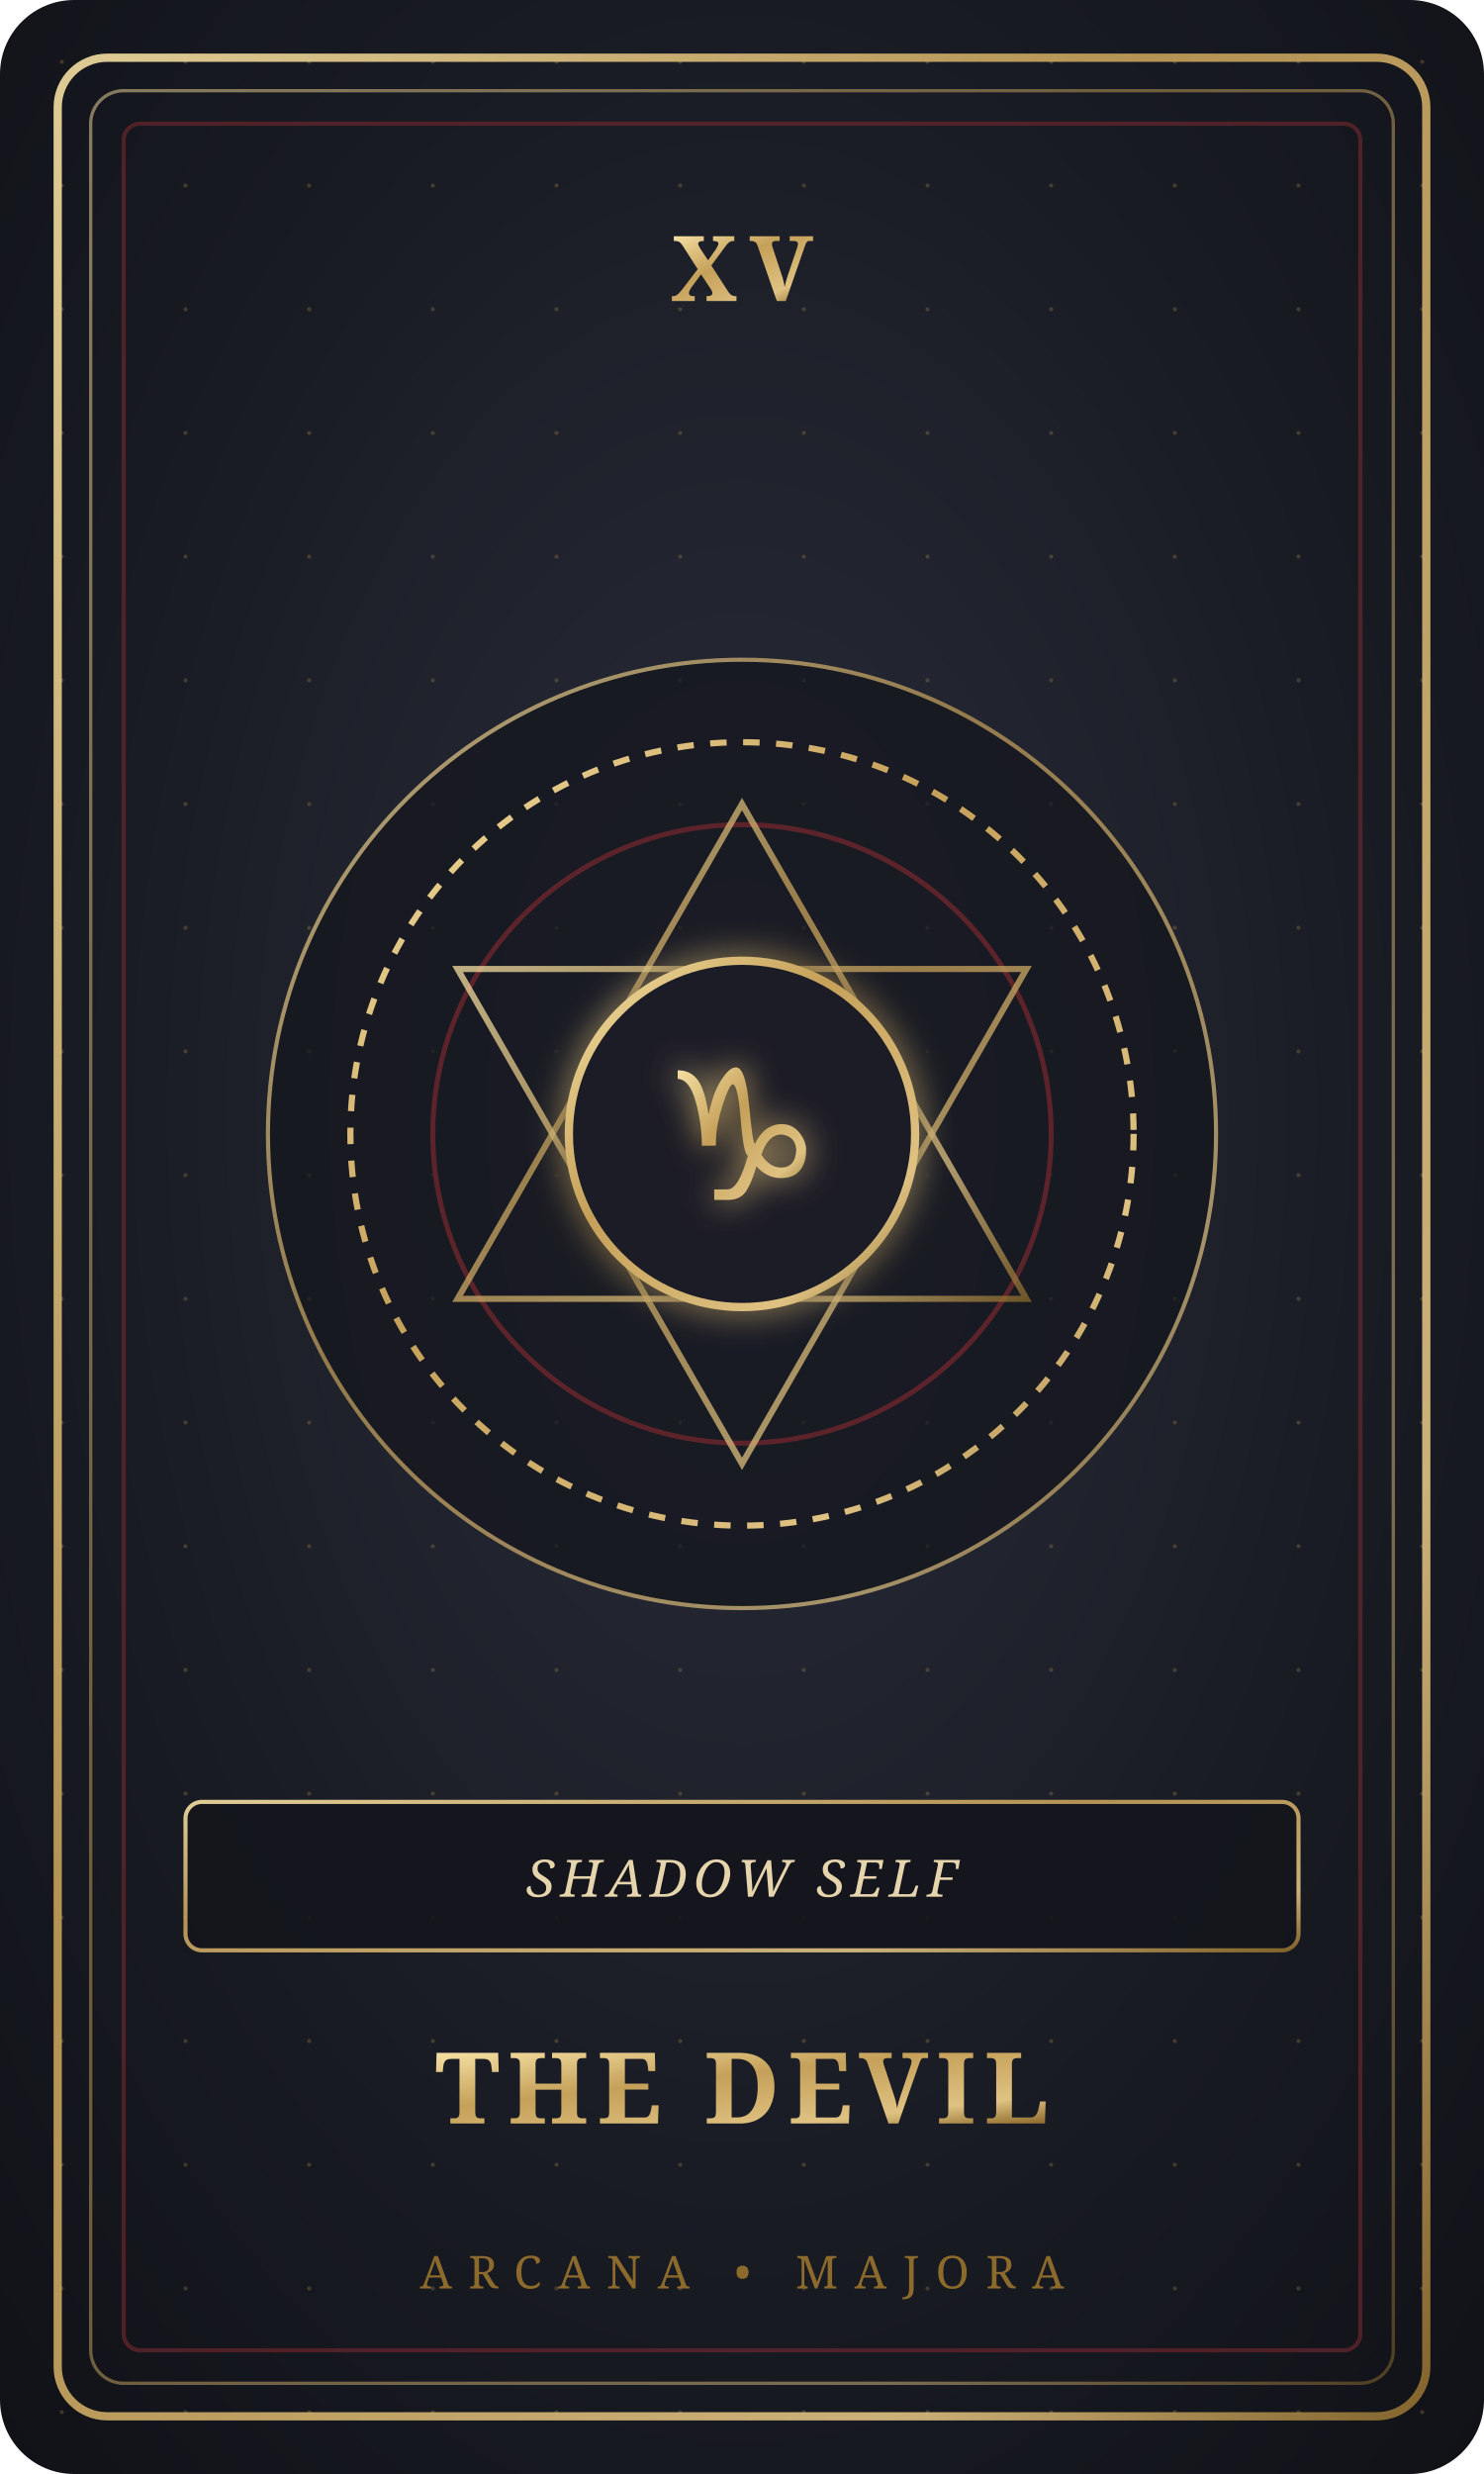
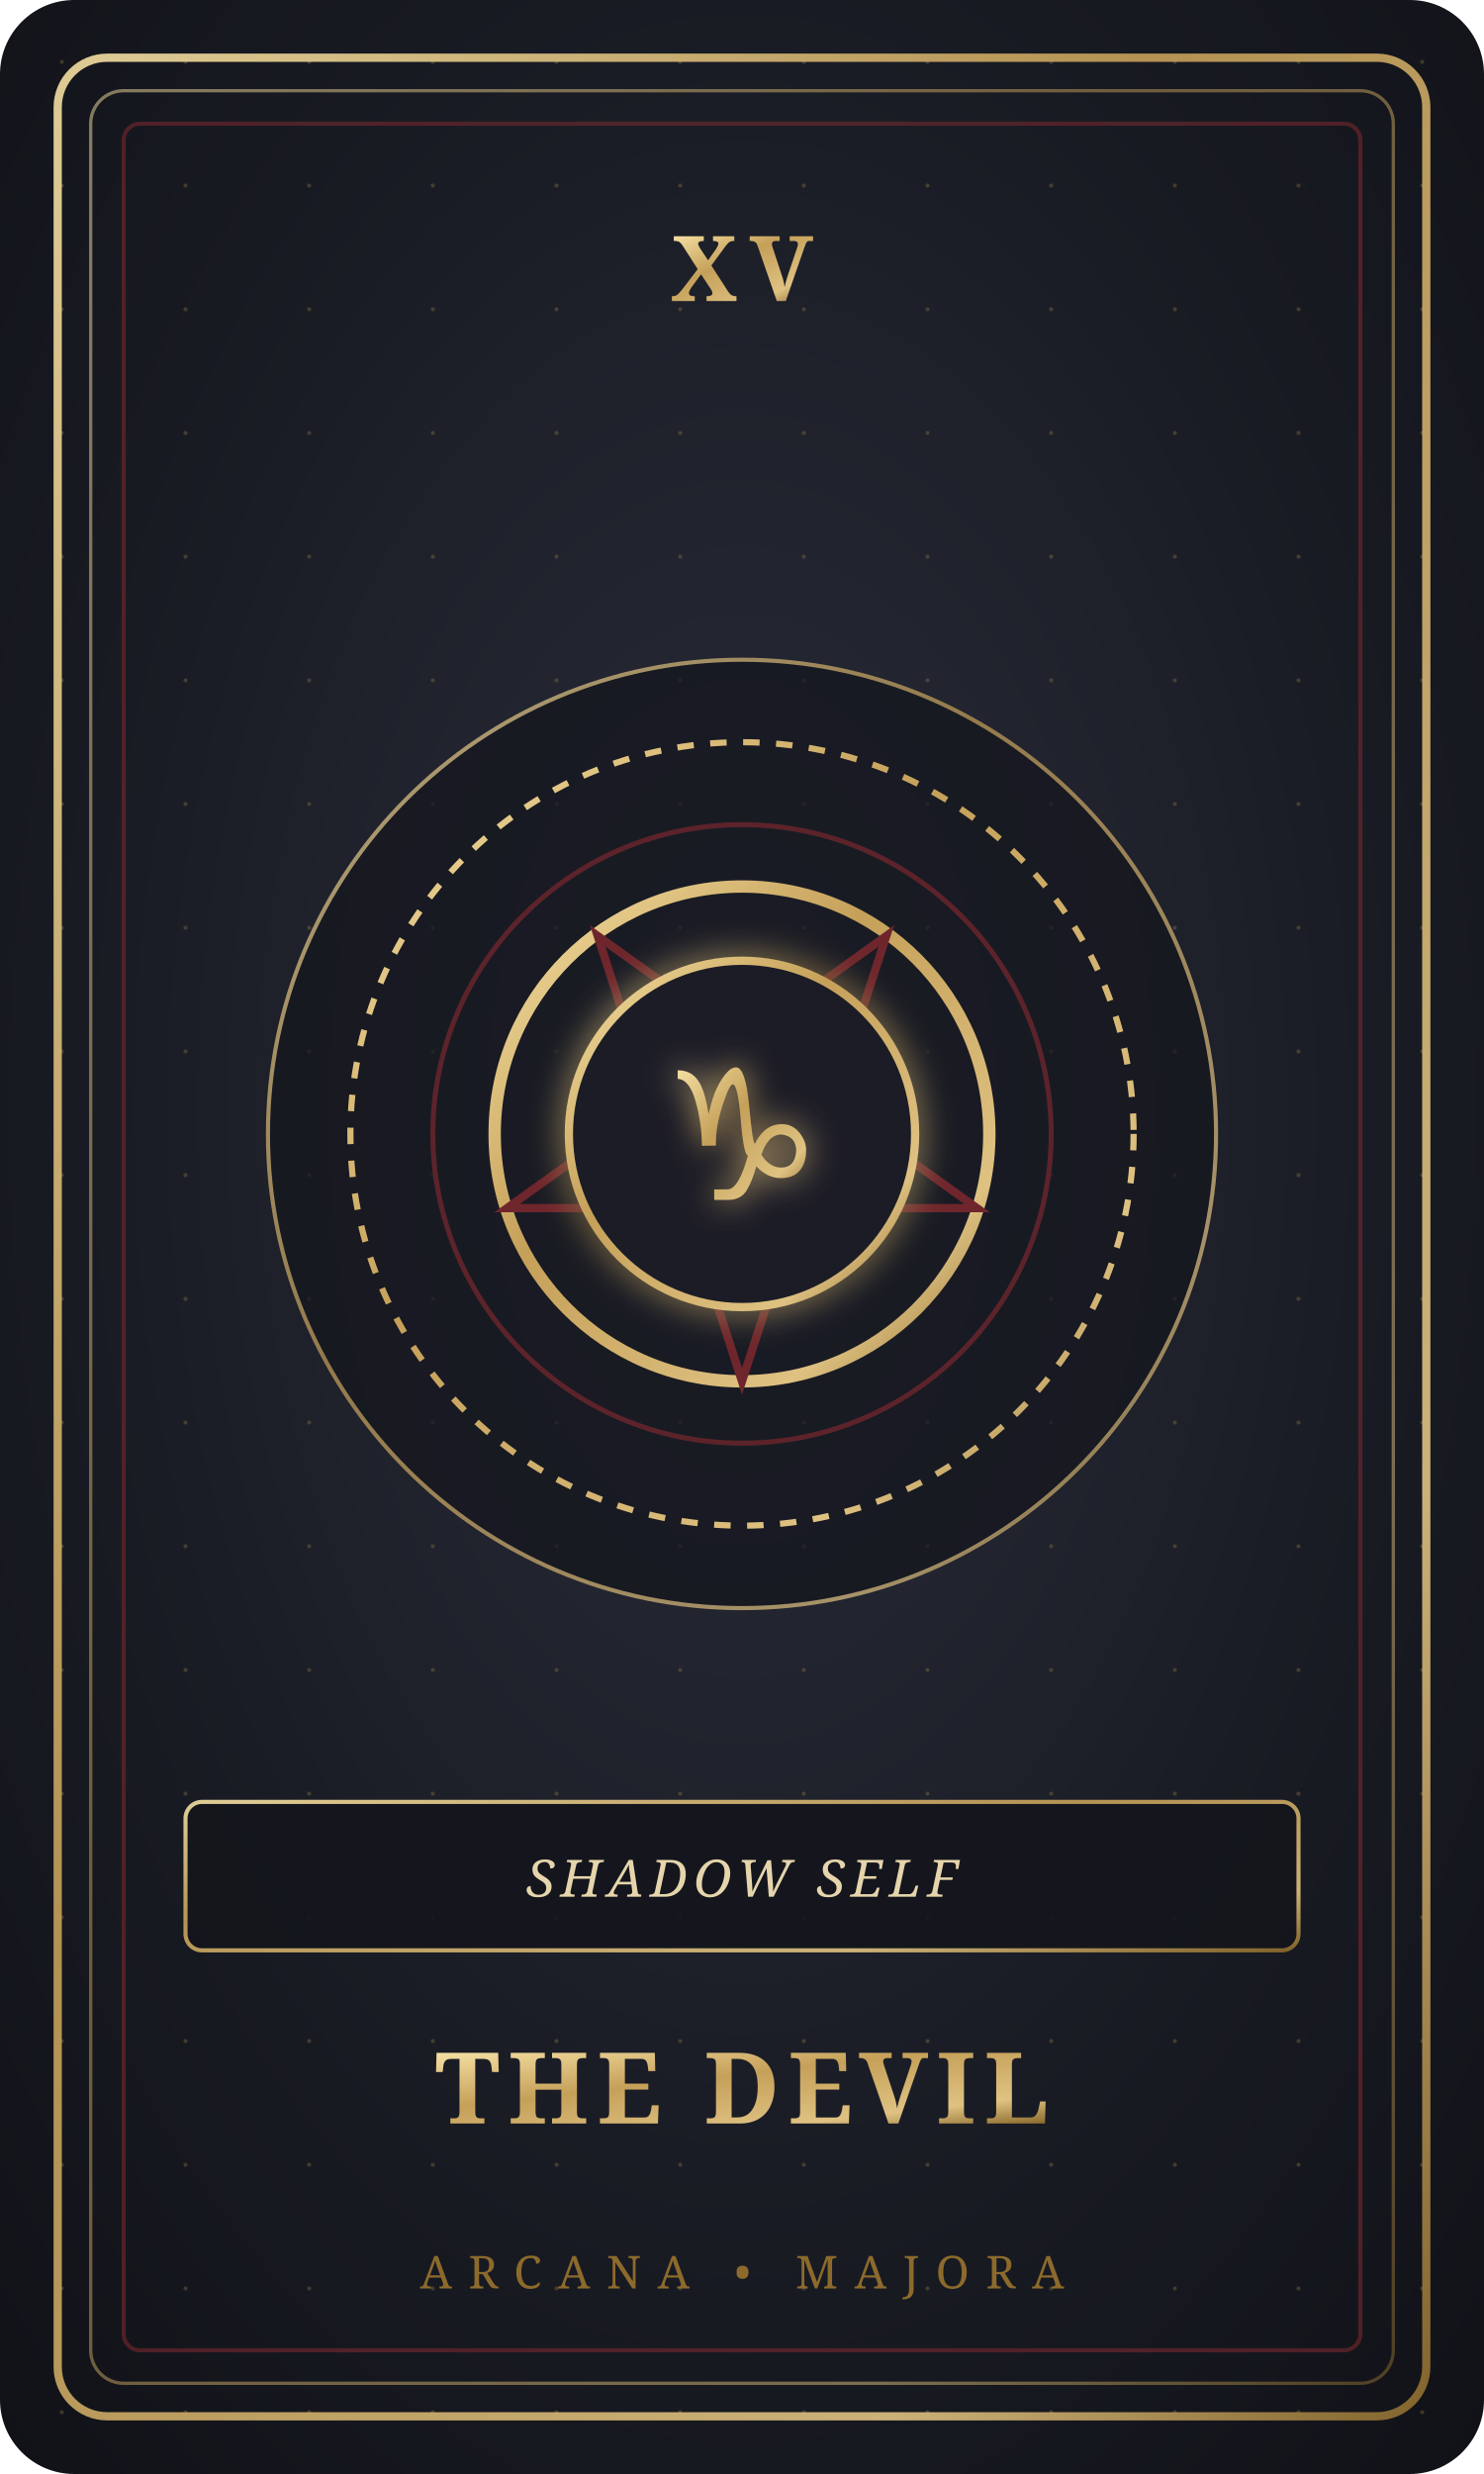
<svg xmlns="http://www.w3.org/2000/svg" viewBox="0 0 360 600" width="360" height="600">
  <defs>
    <radialGradient id="cardBg_15_devil" cx="50%" cy="45%" r="80%">
      <stop offset="0%" stop-color="#2a2c3a" />
      <stop offset="60%" stop-color="#181a22" />
      <stop offset="100%" stop-color="#0f1015" />
    </radialGradient>
    <linearGradient id="gold_15_devil" x1="0%" y1="0%" x2="100%" y2="100%">
      <stop offset="0%" stop-color="#f5e0a3" />
      <stop offset="40%" stop-color="#c5a059" />
      <stop offset="80%" stop-color="#dfc282" />
      <stop offset="100%" stop-color="#8c6a2c" />
    </linearGradient>
    <pattern id="parch_15_devil" width="30" height="30" patternUnits="userSpaceOnUse">
      <circle cx="15" cy="15" r="0.5" fill="#c5a059" opacity="0.25" />
    </pattern>
    <filter id="glow_15_devil" x="-30%" y="-30%" width="160%" height="160%">
      <feGaussianBlur stdDeviation="4" result="blur" />
      <feComposite in="SourceGraphic" in2="blur" operator="over" />
    </filter>
  </defs>
  <rect width="360" height="600" rx="18" fill="url(#cardBg_15_devil)" />
  <rect width="360" height="600" rx="18" fill="url(#parch_15_devil)" />
  <rect x="14" y="14" width="332" height="572" rx="12" fill="none" stroke="url(#gold_15_devil)" stroke-width="2" opacity="0.9" />
  <rect x="22" y="22" width="316" height="556" rx="8" fill="none" stroke="url(#gold_15_devil)" stroke-width="0.8" opacity="0.5" />
  <rect x="30" y="30" width="300" height="540" rx="4" fill="none" stroke="#6e262c" stroke-width="1" opacity="0.65" />
  <g transform="translate(180, 68)">
    <line x1="-120" y1="0" x2="-45" y2="0" stroke="url(#gold_15_devil)" stroke-width="1" opacity="0.6" />
    <text x="0" y="5" text-anchor="middle" font-family="'Playfair Display', 'Cormorant Garamond', serif" font-size="22" font-weight="700" fill="url(#gold_15_devil)" letter-spacing="3">XV</text>
    <line x1="45" y1="0" x2="120" y2="0" stroke="url(#gold_15_devil)" stroke-width="1" opacity="0.6" />
  </g>
  <g transform="translate(180, 275)">
    <circle r="115" fill="#14151c" stroke="url(#gold_15_devil)" stroke-width="1" opacity="0.7" />
    <circle r="95" fill="none" stroke="url(#gold_15_devil)" stroke-width="1.5" stroke-dasharray="4,4" />
    <circle r="75" fill="none" stroke="#6e262c" stroke-width="1.2" opacity="0.8" />
-     <polygon points="0,-80 69,40 -69,40" fill="none" stroke="url(#gold_15_devil)" stroke-width="1.5" opacity="0.75" />
-     <polygon points="0,80 69,-40 -69,-40" fill="none" stroke="url(#gold_15_devil)" stroke-width="1.5" opacity="0.75" />
+     <circle r="60" fill="none" stroke="url(#gold_15_devil)" stroke-width="3" />
+     <polygon points="0,60 35,-48 -57,18 57,18 -35,-48" fill="none" stroke="#6e262c" stroke-width="2" />
    <circle r="42" fill="#1c1e28" stroke="url(#gold_15_devil)" stroke-width="2" filter="url(#glow_15_devil)" />
    <text x="0" y="16" text-anchor="middle" font-size="44" fill="url(#gold_15_devil)" filter="url(#glow_15_devil)">♑</text>
  </g>
  <g transform="translate(180, 455)">
    <rect x="-135" y="-18" width="270" height="36" rx="4" fill="#14151c" stroke="url(#gold_15_devil)" stroke-width="1" opacity="0.9" />
    <text x="0" y="5" text-anchor="middle" font-family="'Cormorant Garamond', 'Noto Serif SC', serif" font-size="12.5" font-style="italic" fill="#e6d5ac" letter-spacing="1.5">SHADOW SELF</text>
  </g>
  <text x="180" y="515" text-anchor="middle" font-family="'Playfair Display', 'Cormorant Garamond', serif" font-size="24" font-weight="700" fill="url(#gold_15_devil)" letter-spacing="2">THE DEVIL</text>
  <line x1="80" y1="535" x2="280" y2="535" stroke="url(#gold_15_devil)" stroke-width="1" opacity="0.6" />
  <text x="180" y="555" text-anchor="middle" font-family="'Cormorant Garamond', serif" font-size="11" fill="#8c6a2c" letter-spacing="4">ARCANA • MAJORA</text>
</svg>
